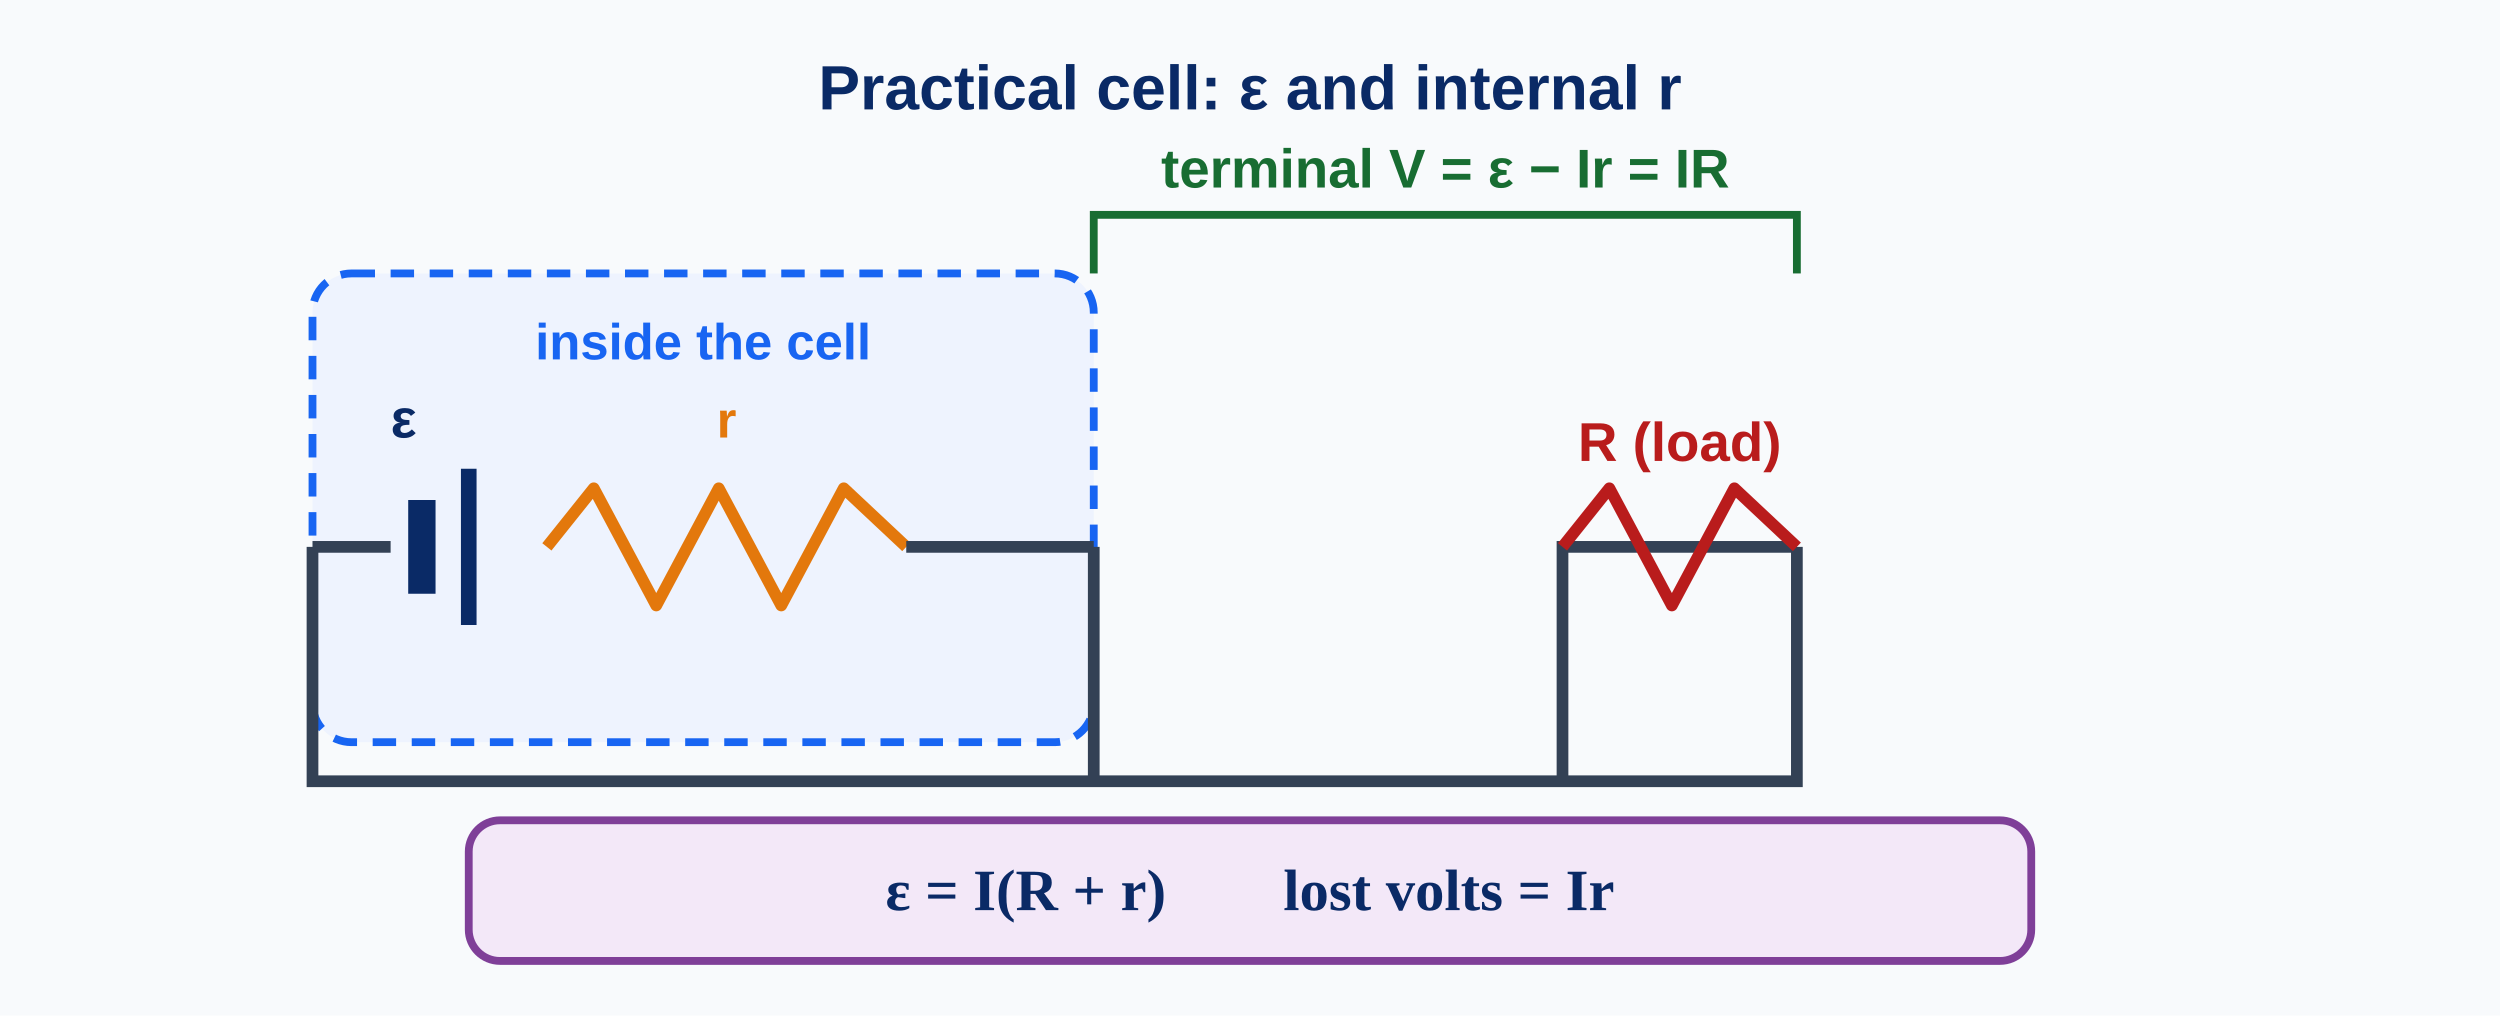
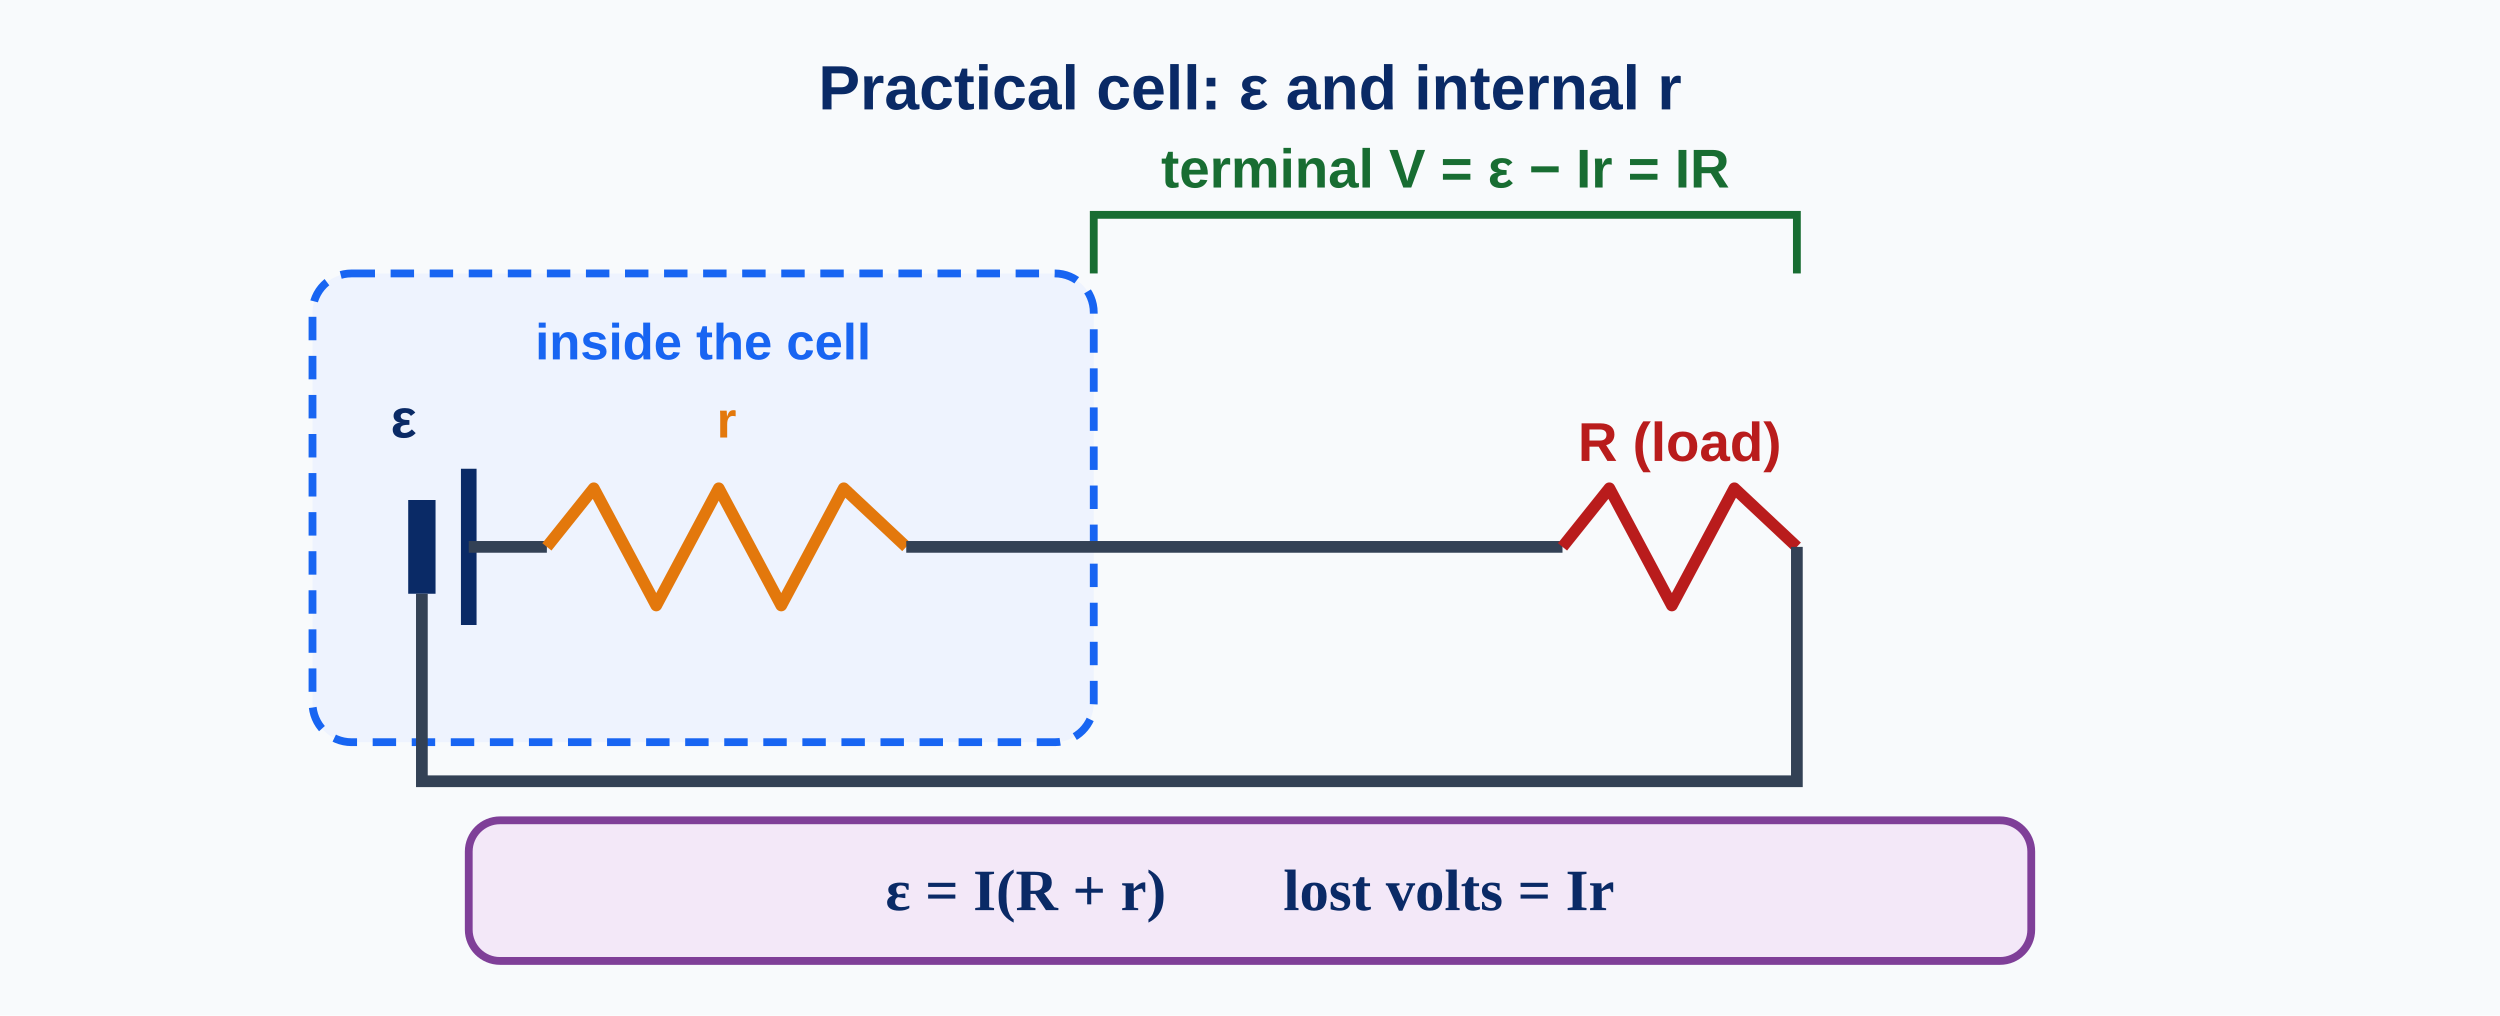
<svg xmlns="http://www.w3.org/2000/svg" viewBox="0 0 640 260" role="img" aria-label="Practical cell modelled as emf epsilon in series with internal resistance r, connected to external load R, showing terminal voltage V">
  <rect width="640" height="260" fill="#f8fafc" />
  <text x="320" y="28" text-anchor="middle" font-family="Segoe UI,Arial,sans-serif" font-size="16" font-weight="700" fill="#0a2a66">Practical cell: ε and internal r</text>
  <rect x="80" y="70" width="200" height="120" rx="10" fill="#eef3fe" stroke="#1865f2" stroke-width="2" stroke-dasharray="6 4" />
  <text x="180" y="92" text-anchor="middle" font-family="Segoe UI,Arial,sans-serif" font-size="13" font-weight="700" fill="#1865f2">inside the cell</text>
  <line x1="120" y1="120" x2="120" y2="160" stroke="#0a2a66" stroke-width="4" />
  <line x1="108" y1="128" x2="108" y2="152" stroke="#0a2a66" stroke-width="7" />
  <text x="100" y="112" font-family="Segoe UI,Arial,sans-serif" font-size="14" font-weight="700" fill="#0a2a66">ε</text>
+   <path d="M120 140 H140" fill="none" stroke="#334155" stroke-width="3" />
  <path d="M140 140 L152 125 L168 155 L184 125 L200 155 L216 125 L232 140" fill="none" stroke="#e3780c" stroke-width="3" stroke-linejoin="round" />
  <text x="186" y="112" text-anchor="middle" font-family="Segoe UI,Arial,sans-serif" font-size="13" font-weight="700" fill="#e3780c">r</text>
-   <path d="M80 140 H100 M232 140 H280 M280 140 V200 H400 V140 H460 M460 140 V200 H80 V140" fill="none" stroke="#334155" stroke-width="3" />
+   <path d="M232 140 H400" fill="none" stroke="#334155" stroke-width="3" />
  <path d="M400 140 L412 125 L428 155 L444 125 L460 140" fill="none" stroke="#b91c1c" stroke-width="3" stroke-linejoin="round" />
  <text x="430" y="118" text-anchor="middle" font-family="Segoe UI,Arial,sans-serif" font-size="14" font-weight="700" fill="#b91c1c">R (load)</text>
+   <path d="M460 140 V200 H108 V152" fill="none" stroke="#334155" stroke-width="3" />
  <path d="M280 70 V55 H460 V70" fill="none" stroke="#186d32" stroke-width="2" />
  <text x="370" y="48" text-anchor="middle" font-family="Segoe UI,Arial,sans-serif" font-size="14" font-weight="700" fill="#186d32">terminal V = ε − Ir = IR</text>
  <rect x="120" y="210" width="400" height="36" rx="8" fill="#f3e8f8" stroke="#7f3f98" stroke-width="2" />
  <text x="320" y="233" text-anchor="middle" font-family="Cambria Math,Times New Roman,serif" font-size="15" font-weight="700" fill="#0a2a66">ε = I(R + r)  lost volts = Ir</text>
</svg>
